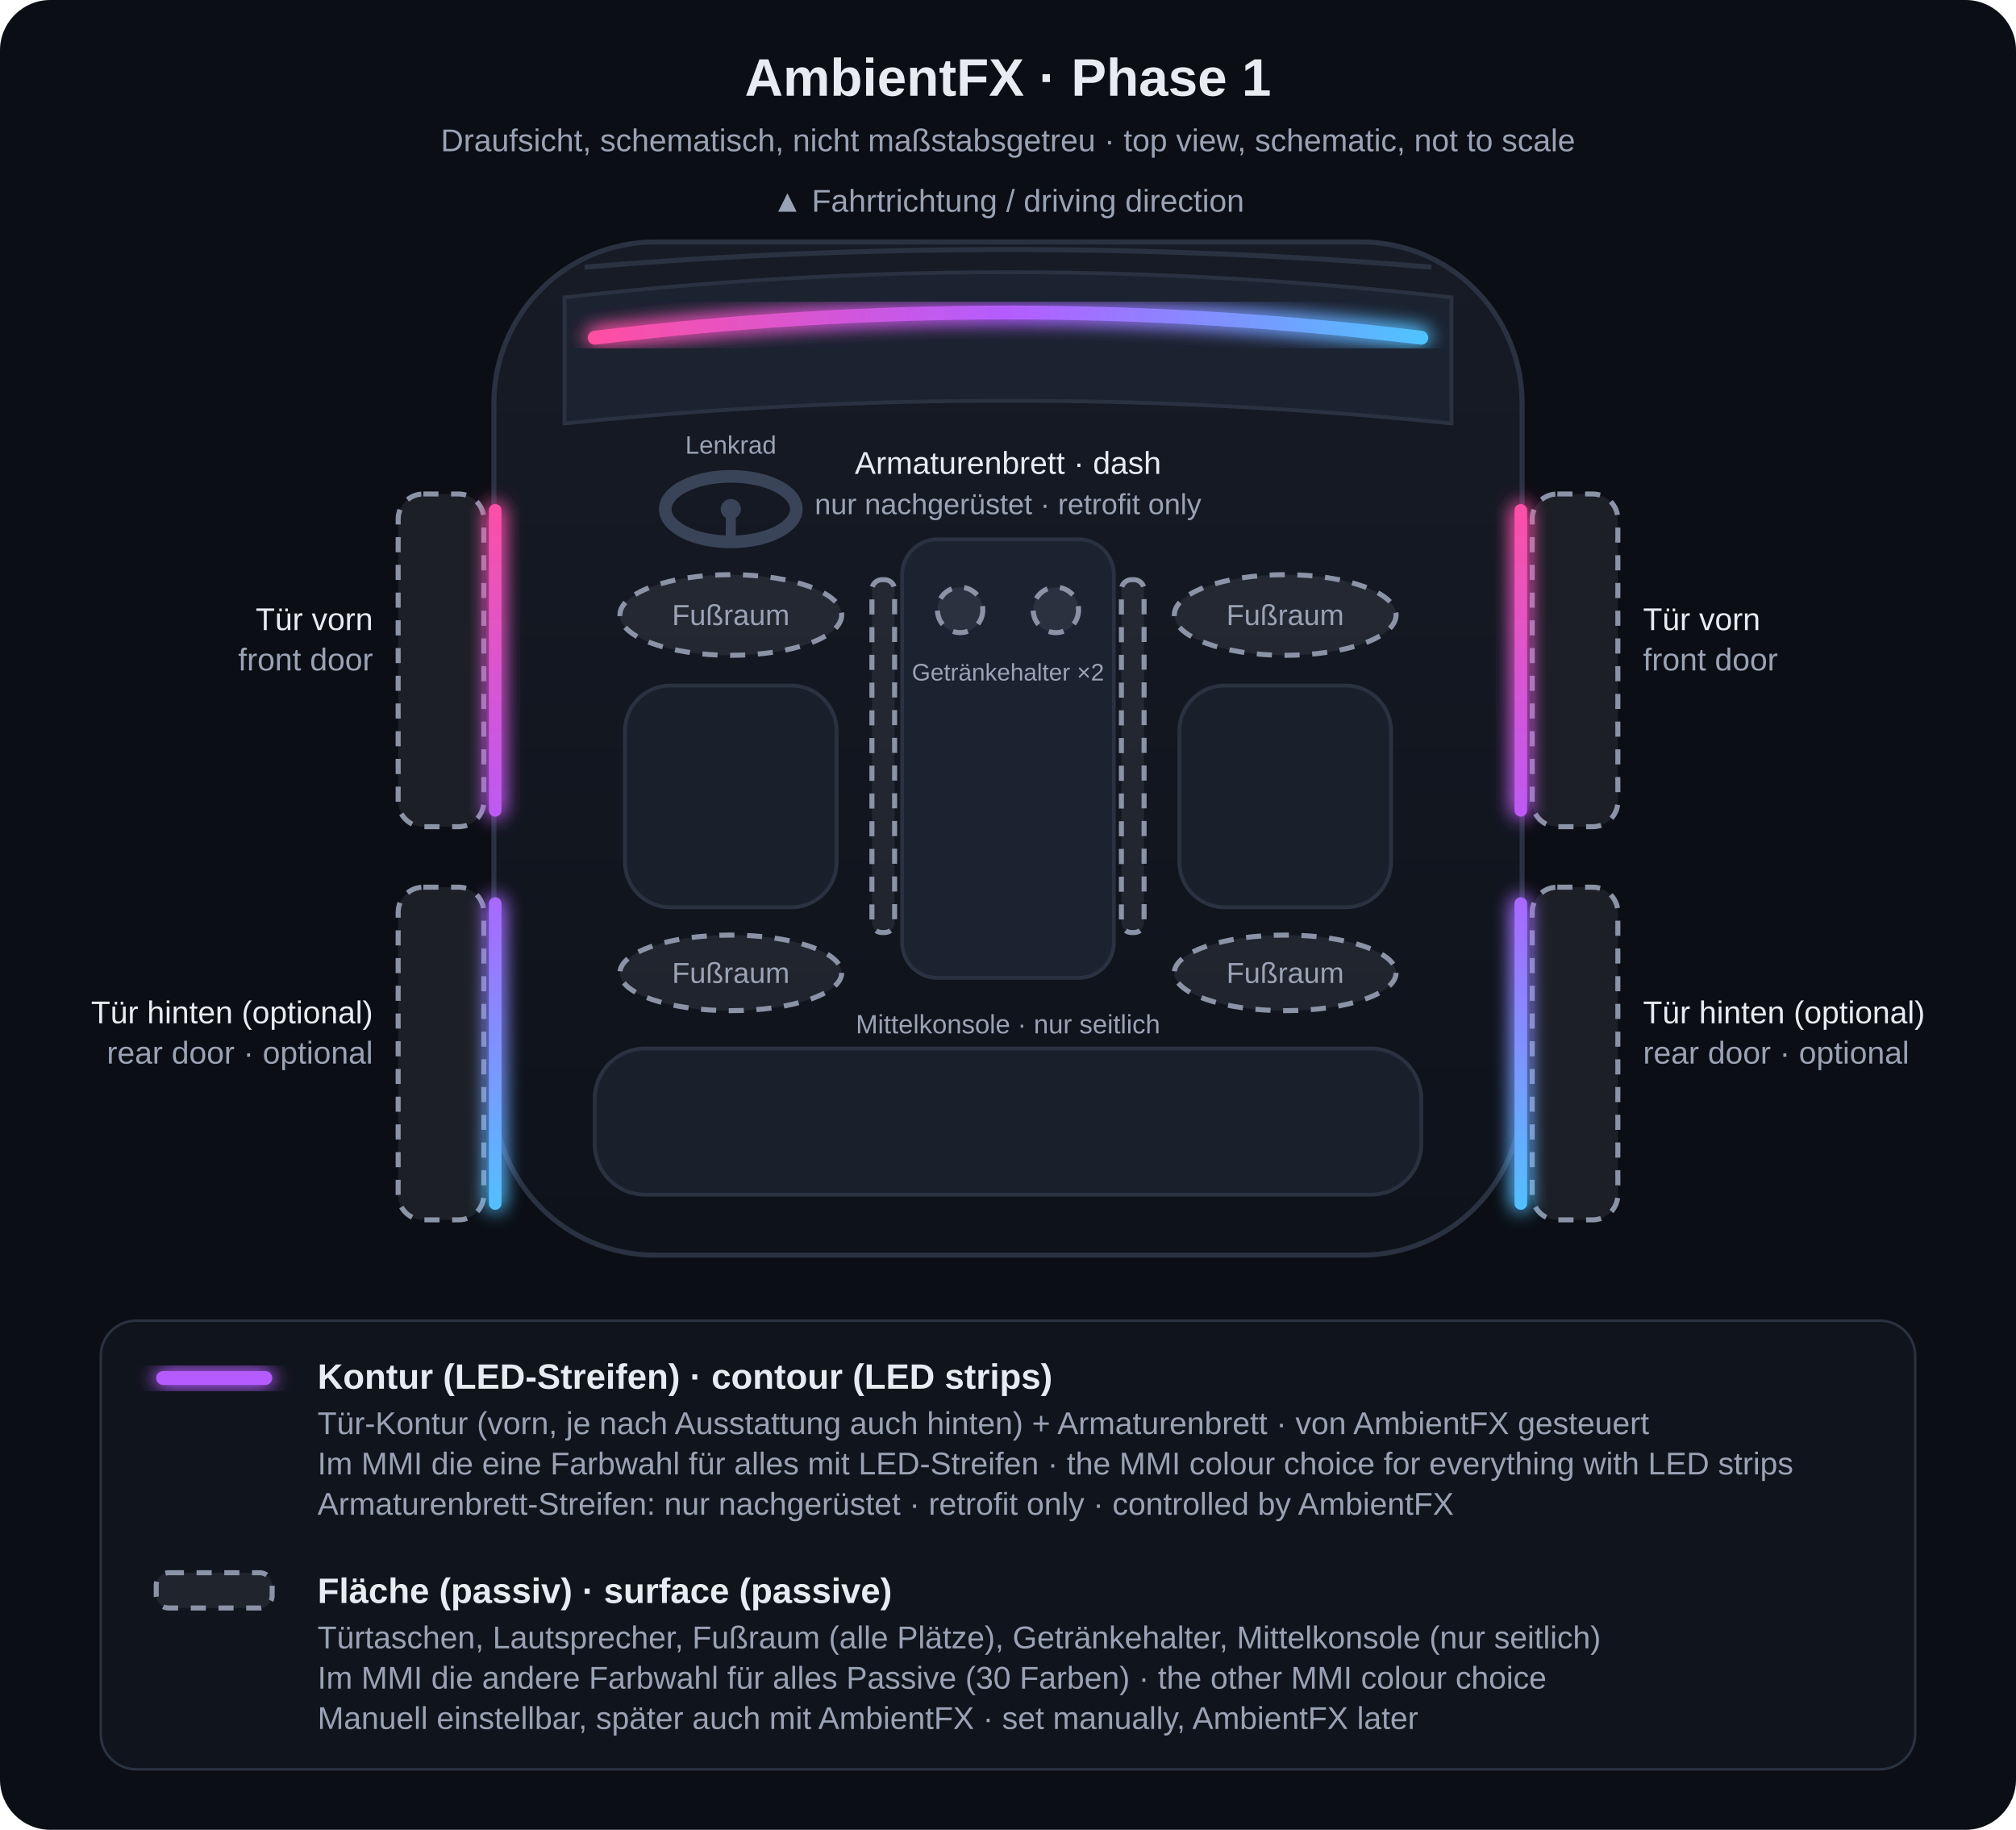
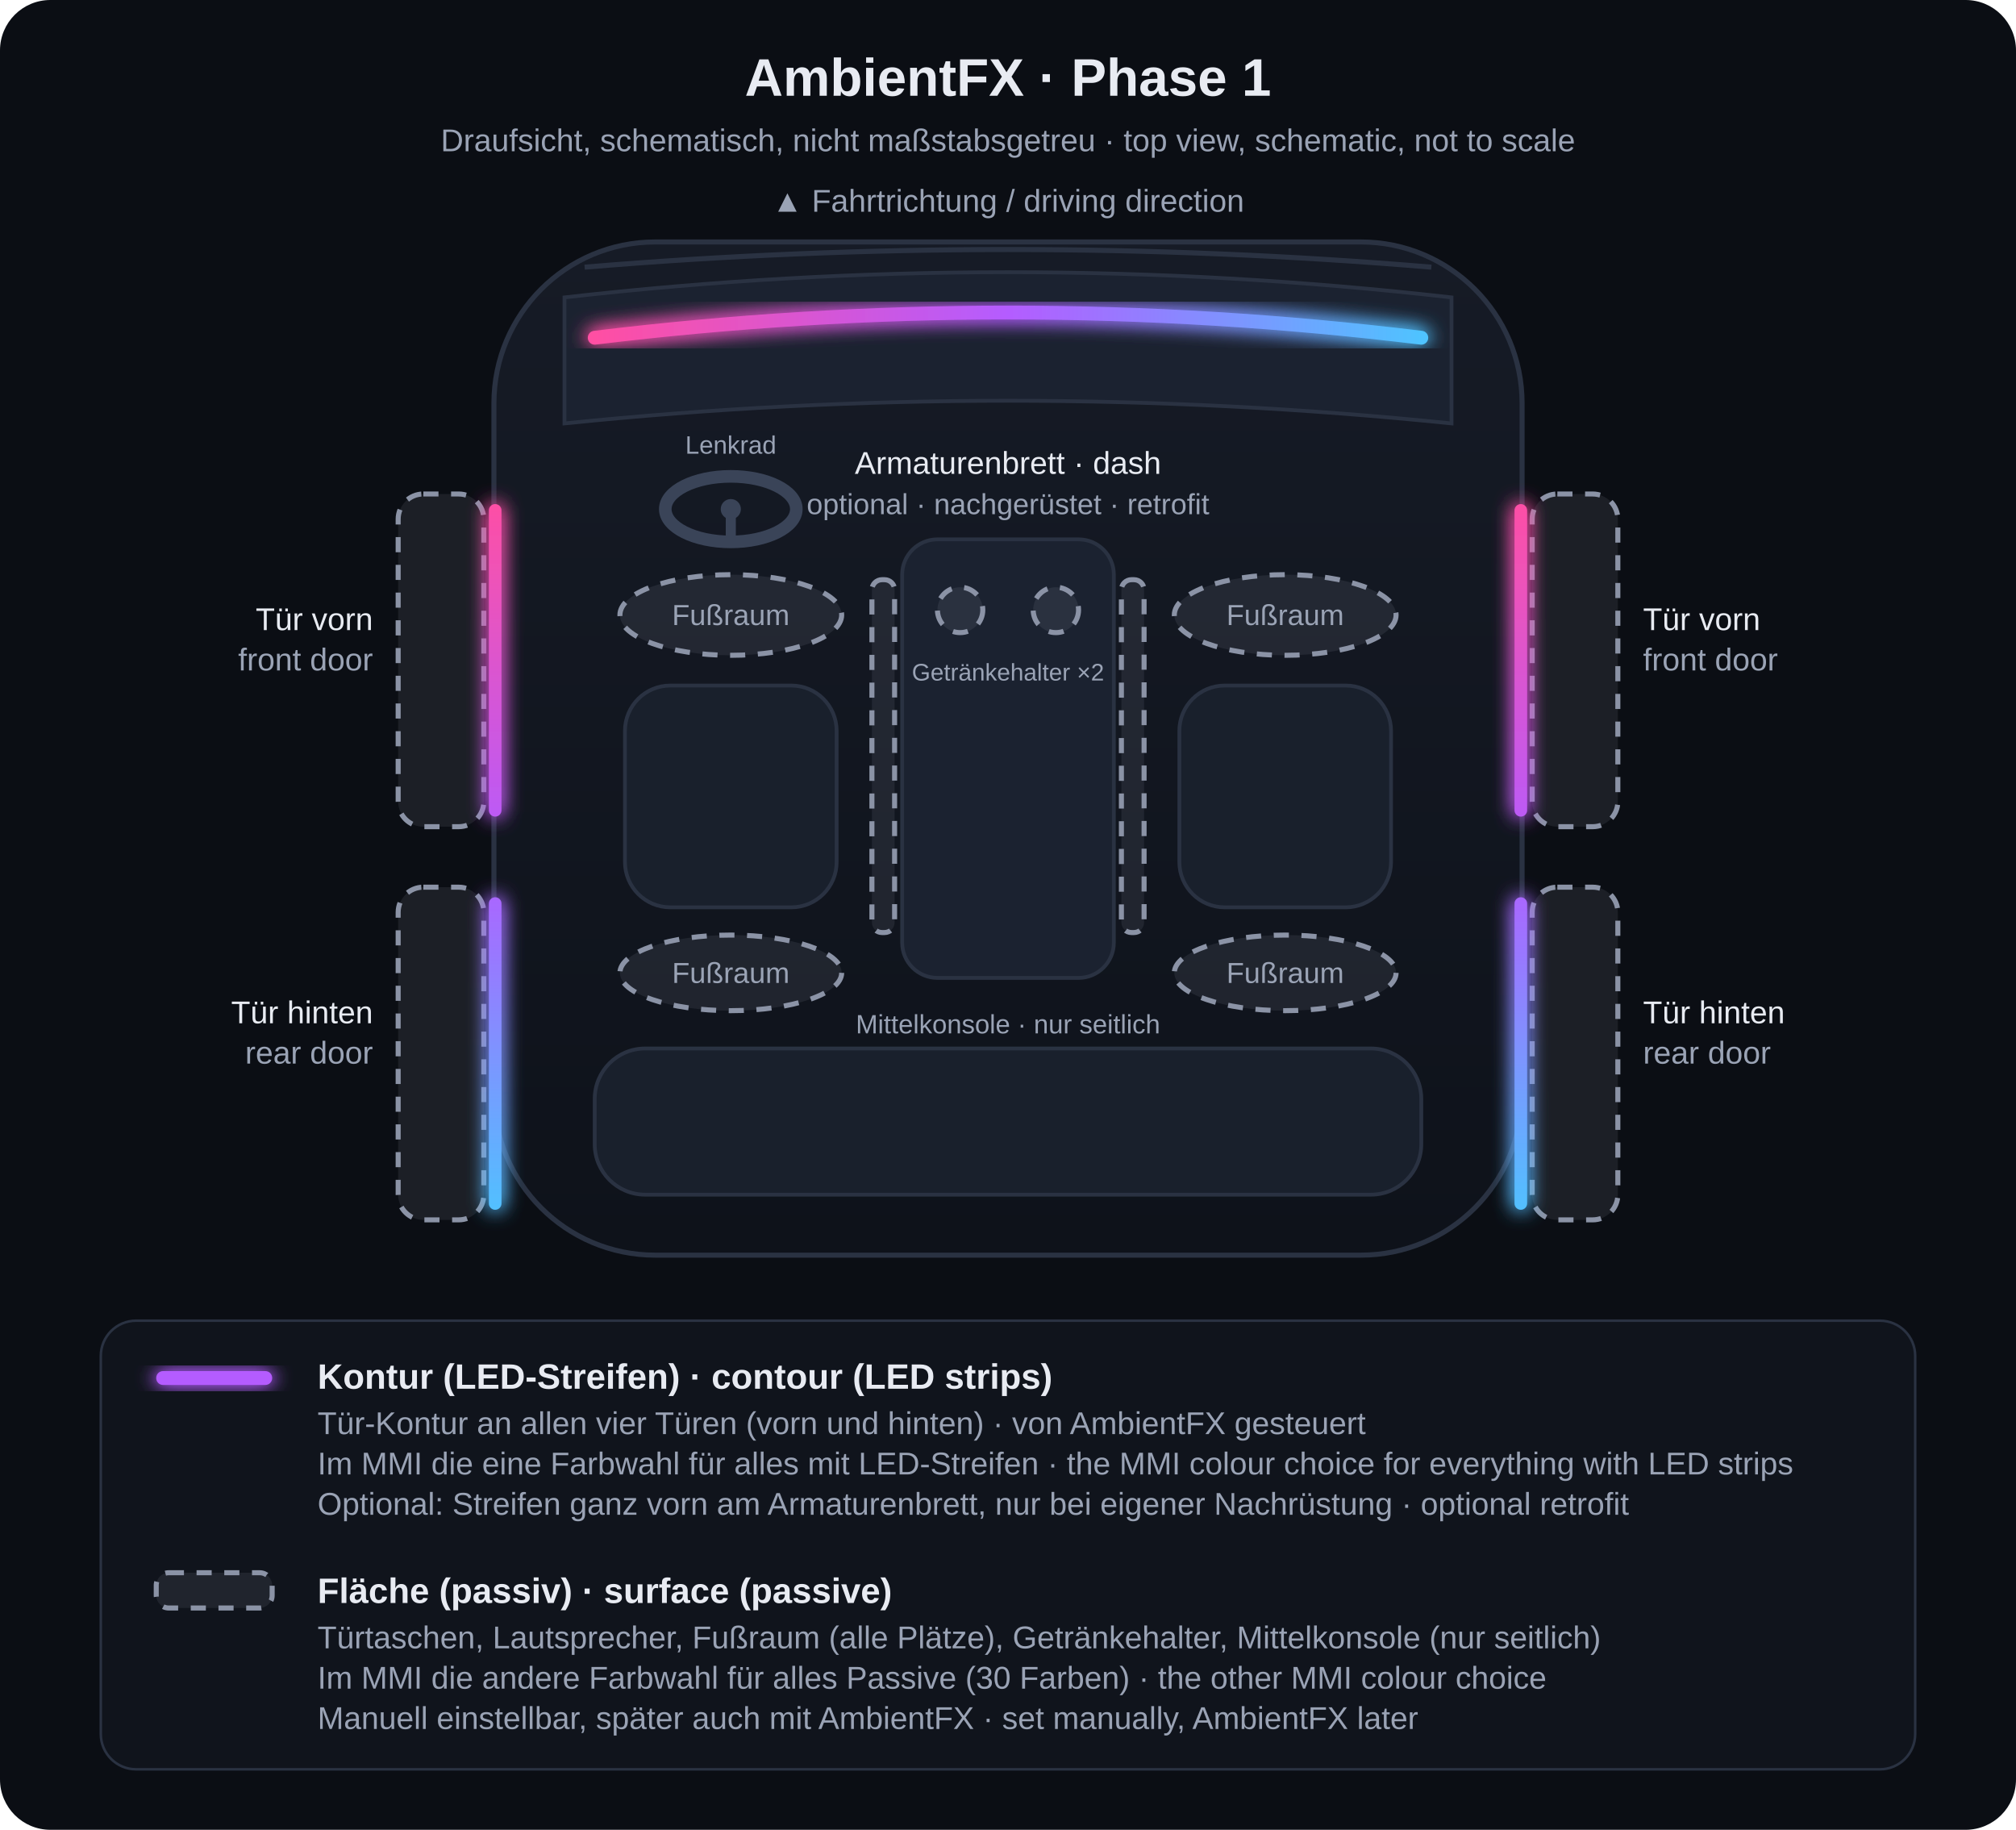
<svg xmlns="http://www.w3.org/2000/svg" viewBox="0 0 800 726" role="img" aria-label="AmbientFX Phase 1: Kontur-LED-Streifen an Armaturenbrett und allen vier Türen werden gesteuert, passive Flächenbeleuchtung bleibt manuell / contour LED strips on the instrument panel and all four doors are controlled, passive surface lighting stays manual">
  <defs>
    <linearGradient id="hz" gradientUnits="userSpaceOnUse" x1="236" x2="564" y1="0" y2="0">
      <stop offset="0" stop-color="#ff4fa3" />
      <stop offset="0.5" stop-color="#b45cff" />
      <stop offset="1" stop-color="#4fc3ff" />
    </linearGradient>
    <linearGradient id="vz" gradientUnits="userSpaceOnUse" x1="0" x2="0" y1="196" y2="484">
      <stop offset="0" stop-color="#ff4fa3" />
      <stop offset="0.5" stop-color="#b45cff" />
      <stop offset="1" stop-color="#4fc3ff" />
    </linearGradient>
    <filter id="glow" x="-40%" y="-40%" width="180%" height="180%">
      <feGaussianBlur stdDeviation="4" result="b" />
      <feMerge>
        <feMergeNode in="b" />
        <feMergeNode in="b" />
        <feMergeNode in="SourceGraphic" />
      </feMerge>
    </filter>
    <linearGradient id="body" x1="0" y1="0" x2="0" y2="1">
      <stop offset="0" stop-color="#161b26" />
      <stop offset="1" stop-color="#0e121a" />
    </linearGradient>
    <style>
      text { font-family: 'Space Grotesk', 'Helvetica Neue', Arial, sans-serif; fill: #e8ebf2; }
      .muted { fill: #9aa3b5; }
      .s { font-size: 12.5px; }
      .m { font-size: 14px; font-weight: 700; }
      .seat { fill: #19202c; stroke: #2a3242; stroke-width: 1.5; }
      .pass { fill: rgba(139,147,166,0.13); stroke: #8b93a6; stroke-width: 2; stroke-dasharray: 6 5; }
      .chk { fill: none; stroke: #c9a85a; stroke-width: 2; stroke-dasharray: 2 5; stroke-linecap: round; }
    </style>
  </defs>
  <rect width="800" height="726" rx="20" fill="#0b0e14" />
  <text x="400" y="38" text-anchor="middle" font-size="21" font-weight="700">AmbientFX · Phase 1</text>
  <text x="400" y="60" text-anchor="middle" class="muted s">Draufsicht, schematisch, nicht maßstabsgetreu · top view, schematic, not to scale</text>
  <text x="400" y="84" text-anchor="middle" class="muted s">▲ Fahrtrichtung / driving direction</text>
  <rect x="196" y="96" width="408" height="402" rx="64" fill="url(#body)" stroke="#2a3242" stroke-width="2" />
  <path d="M232 106 Q400 92 568 106" fill="none" stroke="#2a3242" stroke-width="2" />
  <path d="M224 118 Q400 98 576 118 L576 168 Q400 150 224 168 Z" fill="#1b2230" stroke="#2a3242" stroke-width="1.5" />
  <ellipse cx="290" cy="202" rx="26" ry="13" fill="none" stroke="#3a4458" stroke-width="5" />
  <line x1="290" y1="202" x2="290" y2="215" stroke="#3a4458" stroke-width="4" stroke-linecap="round" />
  <circle cx="290" cy="202" r="4" fill="#3a4458" />
  <text x="290" y="180" text-anchor="middle" class="s muted" style="font-size:10px">Lenkrad</text>
  <rect class="seat" x="248" y="272" width="84" height="88" rx="18" />
  <rect class="seat" x="468" y="272" width="84" height="88" rx="18" />
  <rect class="seat" x="236" y="416" width="328" height="58" rx="20" />
  <rect class="pass" x="158" y="196" width="34" height="132" rx="10" />
  <rect class="pass" x="158" y="352" width="34" height="132" rx="10" />
  <rect class="pass" x="608" y="196" width="34" height="132" rx="10" />
  <rect class="pass" x="608" y="352" width="34" height="132" rx="10" />
  <ellipse class="pass" cx="290" cy="244" rx="44" ry="16" />
  <ellipse class="pass" cx="510" cy="244" rx="44" ry="16" />
  <ellipse class="pass" cx="290" cy="386" rx="44" ry="15" />
  <ellipse class="pass" cx="510" cy="386" rx="44" ry="15" />
  <rect x="358" y="214" width="84" height="174" rx="14" fill="#1b2230" stroke="#2a3242" stroke-width="1.5" />
  <rect class="pass" x="346" y="230" width="9" height="140" rx="4" />
  <rect class="pass" x="445" y="230" width="9" height="140" rx="4" />
  <g filter="url(#glow)" fill="none" stroke-linecap="round">
    <path d="M236 134 Q400 114 564 134" stroke="url(#hz)" stroke-width="5.5" />
  </g>
  <circle class="pass" cx="381" cy="242" r="9" />
  <circle class="pass" cx="419" cy="242" r="9" />
  <g filter="url(#glow)">
    <rect x="194" y="200" width="5" height="124" rx="2.5" fill="url(#vz)" />
    <rect x="194" y="356" width="5" height="124" rx="2.5" fill="url(#vz)" />
    <rect x="601" y="200" width="5" height="124" rx="2.5" fill="url(#vz)" />
    <rect x="601" y="356" width="5" height="124" rx="2.5" fill="url(#vz)" />
  </g>
  <text x="148" y="250" text-anchor="end" class="s">Tür vorn</text>
  <text x="148" y="266" text-anchor="end" class="s muted">front door</text>
-   <text x="148" y="406" text-anchor="end" class="s">Tür hinten (optional)</text>
-   <text x="148" y="422" text-anchor="end" class="s muted">rear door · optional</text>
+   <text x="148" y="406" text-anchor="end" class="s">Tür hinten</text>
+   <text x="148" y="422" text-anchor="end" class="s muted">rear door</text>
  <text x="652" y="250" text-anchor="start" class="s">Tür vorn</text>
  <text x="652" y="266" text-anchor="start" class="s muted">front door</text>
-   <text x="652" y="406" text-anchor="start" class="s">Tür hinten (optional)</text>
-   <text x="652" y="422" text-anchor="start" class="s muted">rear door · optional</text>
+   <text x="652" y="406" text-anchor="start" class="s">Tür hinten</text>
+   <text x="652" y="422" text-anchor="start" class="s muted">rear door</text>
  <text x="400" y="188" text-anchor="middle" class="s">Armaturenbrett · dash</text>
-   <text x="400" y="204" text-anchor="middle" class="s muted" style="font-size:11.5px">nur nachgerüstet · retrofit only</text>
+   <text x="400" y="204" text-anchor="middle" class="s muted" style="font-size:11.5px">optional · nachgerüstet · retrofit</text>
  <text x="290" y="248" text-anchor="middle" class="s muted" style="font-size:11.5px">Fußraum</text>
  <text x="510" y="248" text-anchor="middle" class="s muted" style="font-size:11.5px">Fußraum</text>
  <text x="290" y="390" text-anchor="middle" class="s muted" style="font-size:11.5px">Fußraum</text>
  <text x="510" y="390" text-anchor="middle" class="s muted" style="font-size:11.5px">Fußraum</text>
  <text x="400" y="410" text-anchor="middle" class="s muted" style="font-size:10.5px">Mittelkonsole · nur seitlich</text>
  <text x="400" y="270" text-anchor="middle" class="s muted" style="font-size:9.5px">Getränkehalter ×2</text>
  <g transform="translate(40 524)">
    <rect x="0" y="0" width="720" height="178" rx="14" fill="#10141c" stroke="#2a3242" />
    <g filter="url(#glow)">
      <rect x="22" y="20" width="46" height="5.5" rx="2.7" fill="#b45cff" />
    </g>
    <text x="86" y="27" class="m">Kontur (LED-Streifen) · contour (LED strips)</text>
-     <text x="86" y="45" class="s muted">Tür-Kontur (vorn, je nach Ausstattung auch hinten) + Armaturenbrett · von AmbientFX gesteuert</text>
+     <text x="86" y="45" class="s muted">Tür-Kontur an allen vier Türen (vorn und hinten) · von AmbientFX gesteuert</text>
    <text x="86" y="61" class="s muted">Im MMI die eine Farbwahl für alles mit LED-Streifen · the MMI colour choice for everything with LED strips</text>
-     <text x="86" y="77" class="s muted">Armaturenbrett-Streifen: nur nachgerüstet · retrofit only · controlled by AmbientFX</text>
+     <text x="86" y="77" class="s muted">Optional: Streifen ganz vorn am Armaturenbrett, nur bei eigener Nachrüstung · optional retrofit</text>
    <rect x="22" y="100" width="46" height="14" rx="5" class="pass" />
    <text x="86" y="112" class="m">Fläche (passiv) · surface (passive)</text>
    <text x="86" y="130" class="s muted">Türtaschen, Lautsprecher, Fußraum (alle Plätze), Getränkehalter, Mittelkonsole (nur seitlich)</text>
    <text x="86" y="146" class="s muted">Im MMI die andere Farbwahl für alles Passive (30 Farben) · the other MMI colour choice</text>
    <text x="86" y="162" class="s muted">Manuell einstellbar, später auch mit AmbientFX · set manually, AmbientFX later</text>
  </g>
</svg>
